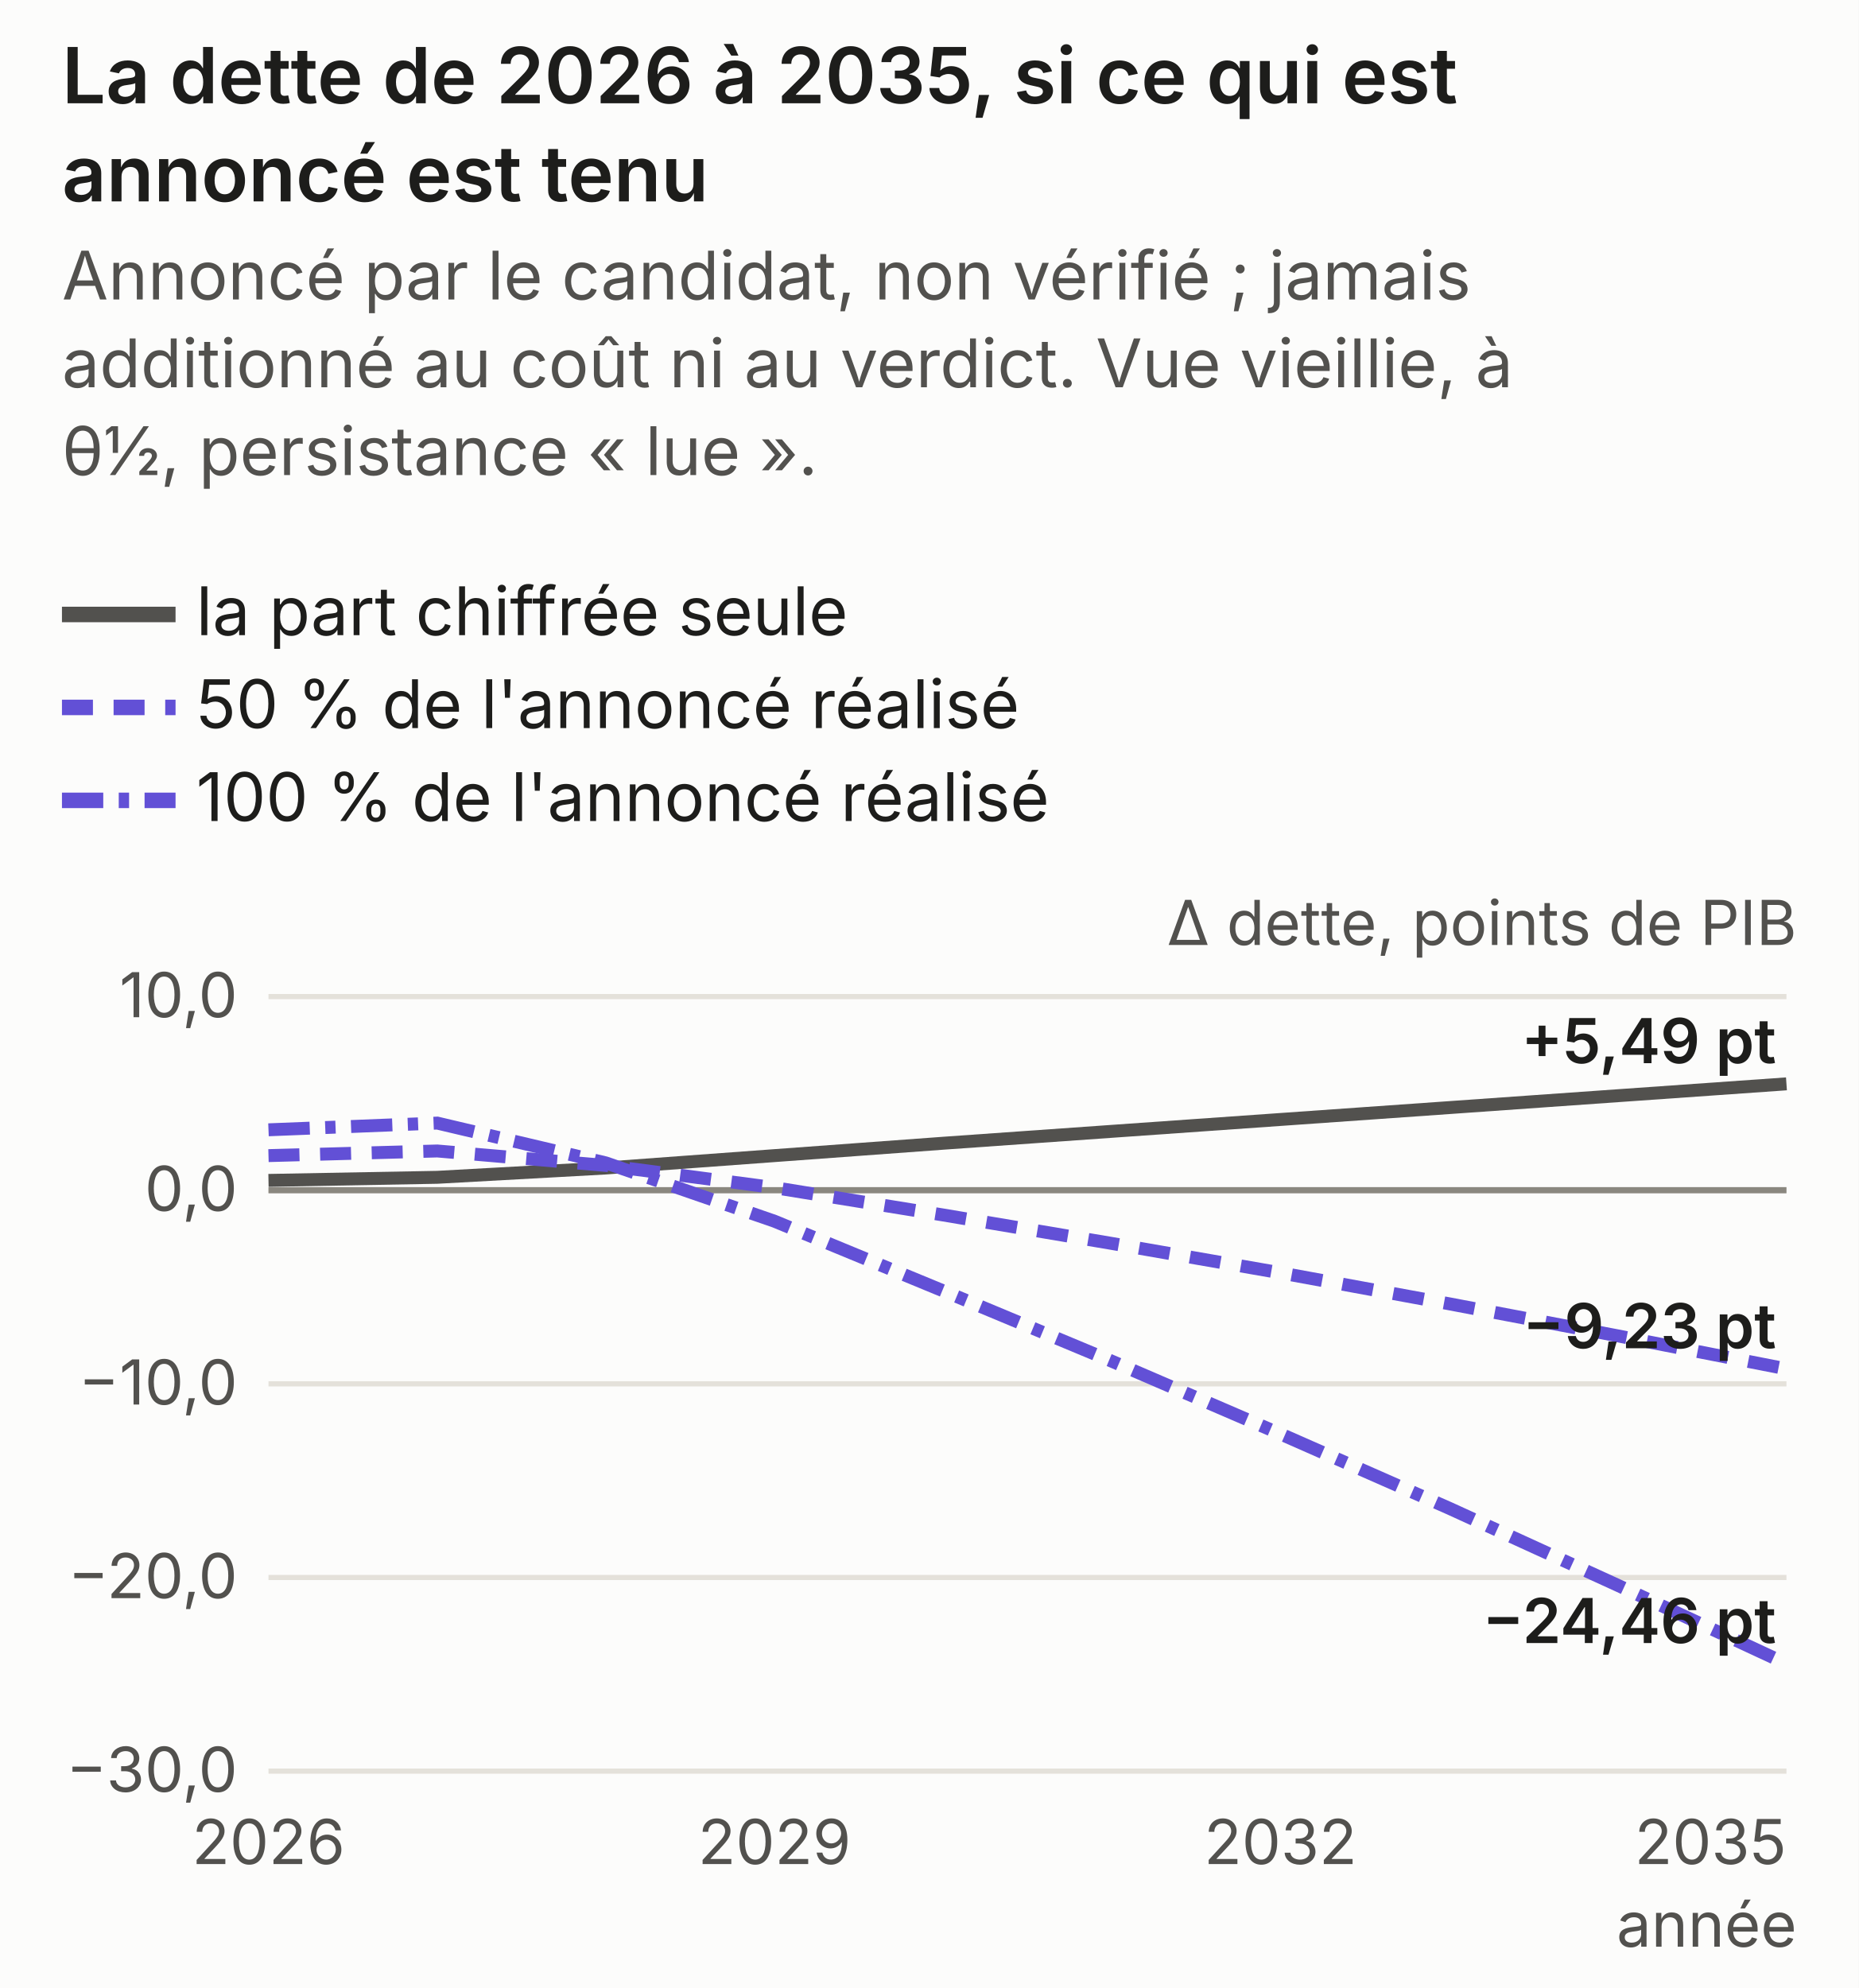
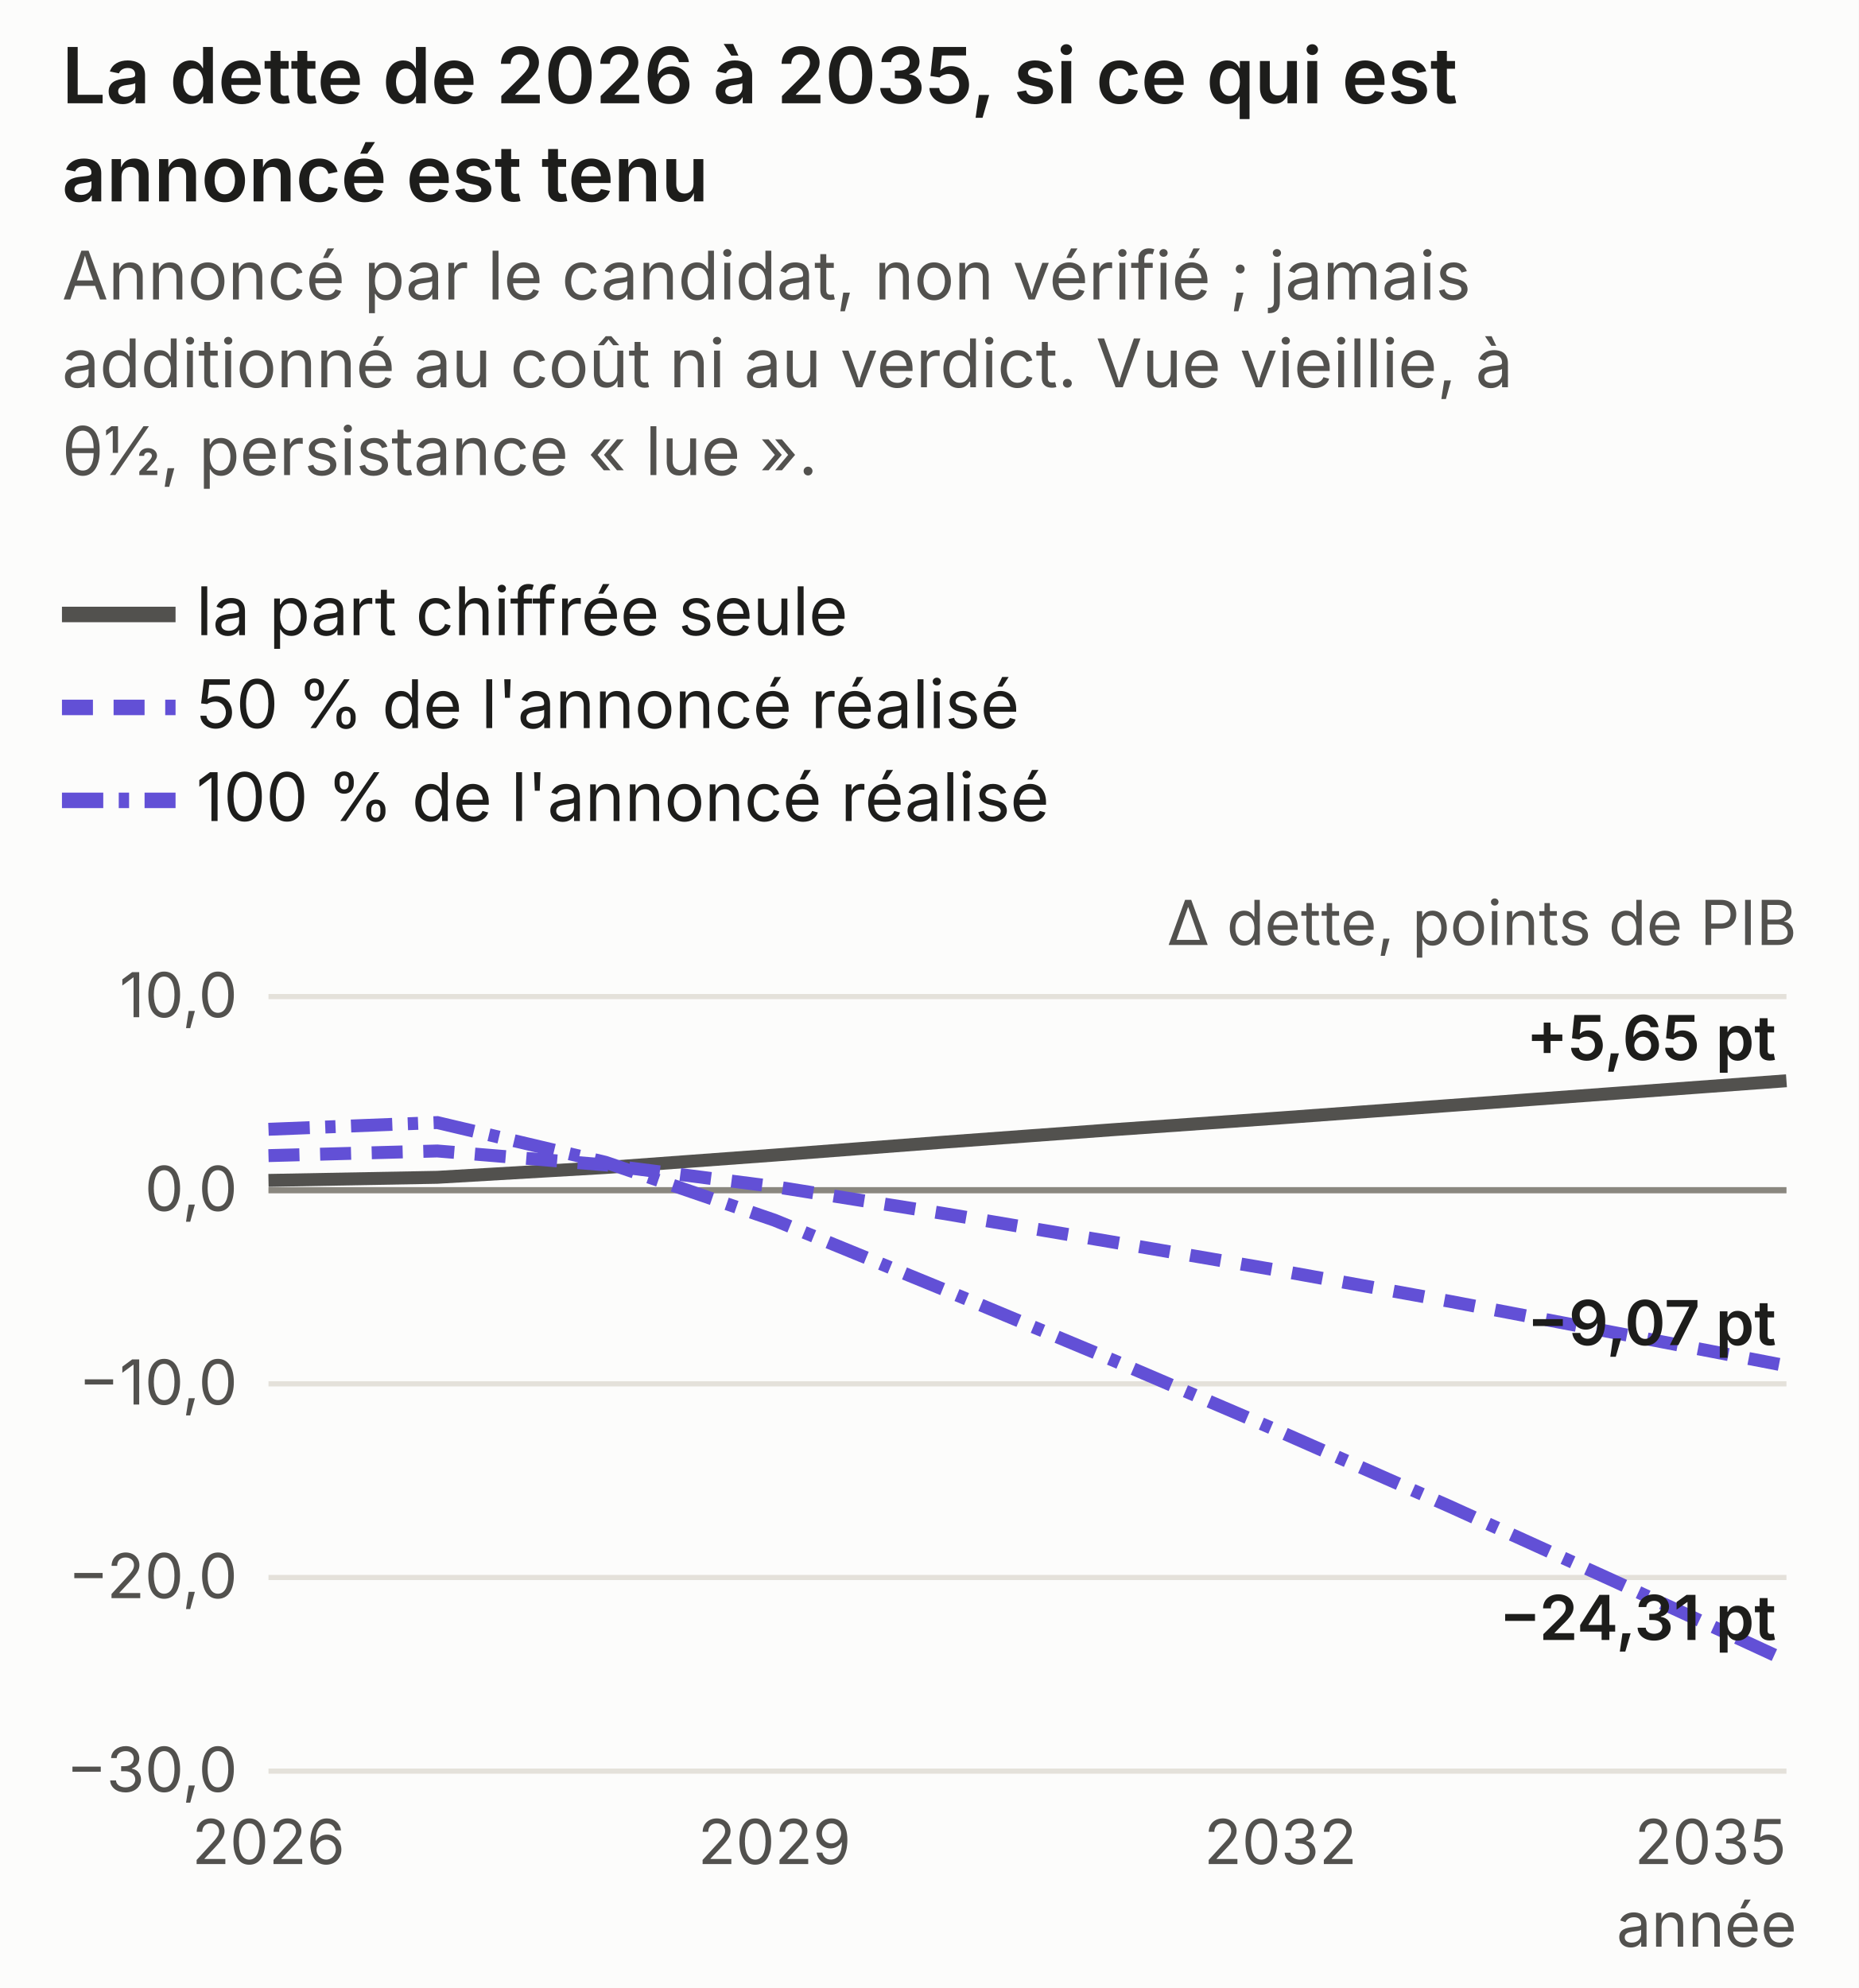
<svg xmlns="http://www.w3.org/2000/svg" viewBox="0 0 360 385" width="360" height="385" role="img" aria-labelledby="pres2027_lisnard_programme-annoncee-t pres2027_lisnard_programme-annoncee-d" font-size="13">
  <style>.g-fond{fill:#fcfcfb}.g-encre{fill:#1d1d1b}.g-doux{fill:#52514e}
.g-axe{stroke:#8a877f}.g-grille{stroke:#e4e1da}.g-zero{stroke:#52514e}
.g-s1{stroke:#2a78d6}.g-s2{stroke:#eb6834}.g-s3{stroke:#1baf7a}.g-s4{stroke:#6250d6}
.g-f1{fill:#2a78d6}.g-f2{fill:#eb6834}.g-f3{fill:#1baf7a}.g-f4{fill:#6250d6}
.g-bande{fill:#2a78d6;fill-opacity:.16}.g-plus{fill:#2a78d6}.g-moins{fill:#e34948}
.g-total{fill:#52514e}.g-lien{stroke:#8a877f}.g-sur{fill:#ffffff}
@media (prefers-color-scheme: dark){
.g-fond{fill:#1a1a19}.g-encre{fill:#ece9e2}.g-doux{fill:#c3c2b7}
.g-axe{stroke:#8f8b80}.g-grille{stroke:#33322f}.g-zero{stroke:#c3c2b7}
.g-s1{stroke:#3987e5}.g-s2{stroke:#d95926}.g-s3{stroke:#199e70}.g-s4{stroke:#9085e9}
.g-f1{fill:#3987e5}.g-f2{fill:#d95926}.g-f3{fill:#199e70}.g-f4{fill:#9085e9}
.g-bande{fill:#3987e5;fill-opacity:.24}.g-plus{fill:#3987e5}.g-moins{fill:#e66767}
.g-total{fill:#6b6862}.g-lien{stroke:#8f8b80}}
text{font-family:system-ui,-apple-system,"Segoe UI",sans-serif}</style>
  <rect class="g-fond" fill="#fcfcfb" x="0" y="0" width="360" height="385" />
  <text class="g-encre" fill="#1d1d1b" x="12" y="20" text-anchor="start" font-size="15" font-weight="600">La dette de 2026 à 2035, si ce qui est</text>
  <text class="g-encre" fill="#1d1d1b" x="12" y="39" text-anchor="start" font-size="15" font-weight="600">annoncé est tenu</text>
  <text class="g-doux" fill="#52514e" x="12" y="58" text-anchor="start">Annoncé par le candidat, non vérifié ; jamais</text>
  <text class="g-doux" fill="#52514e" x="12" y="75" text-anchor="start">additionné au coût ni au verdict. Vue vieillie, à</text>
  <text class="g-doux" fill="#52514e" x="12" y="92" text-anchor="start">θ½, persistance « lue ».</text>
  <line class="g-zero" stroke="#52514e" stroke-width="3" x1="12" y1="119" x2="34" y2="119" />
  <text class="g-encre" fill="#1d1d1b" x="38" y="123" text-anchor="start">la part chiffrée seule</text>
  <line class="g-s4" stroke="#6250d6" stroke-width="3" stroke-dasharray="6 4" x1="12" y1="137" x2="34" y2="137" />
  <text class="g-encre" fill="#1d1d1b" x="38" y="141" text-anchor="start">50 % de l'annoncé réalisé</text>
  <line class="g-s4" stroke="#6250d6" stroke-width="3" stroke-dasharray="8 3 2 3" x1="12" y1="155" x2="34" y2="155" />
  <text class="g-encre" fill="#1d1d1b" x="38" y="159" text-anchor="start">100 % de l'annoncé réalisé</text>
  <text class="g-doux" fill="#52514e" x="348" y="183" text-anchor="end" font-size="12">Δ dette, points de PIB</text>
  <line class="g-grille" stroke="#e4e1da" stroke-width="1" x1="52" y1="343" x2="346" y2="343" />
  <text class="g-doux" fill="#52514e" x="46" y="347" text-anchor="end" font-size="12">−30,0</text>
  <line class="g-grille" stroke="#e4e1da" stroke-width="1" x1="52" y1="305.5" x2="346" y2="305.5" />
  <text class="g-doux" fill="#52514e" x="46" y="309.5" text-anchor="end" font-size="12">−20,0</text>
  <line class="g-grille" stroke="#e4e1da" stroke-width="1" x1="52" y1="268" x2="346" y2="268" />
  <text class="g-doux" fill="#52514e" x="46" y="272" text-anchor="end" font-size="12">−10,0</text>
  <line class="g-grille" stroke="#e4e1da" stroke-width="1" x1="52" y1="230.5" x2="346" y2="230.5" />
  <text class="g-doux" fill="#52514e" x="46" y="234.5" text-anchor="end" font-size="12">0,0</text>
  <line class="g-grille" stroke="#e4e1da" stroke-width="1" x1="52" y1="193" x2="346" y2="193" />
  <text class="g-doux" fill="#52514e" x="46" y="197" text-anchor="end" font-size="12">10,0</text>
  <line class="g-axe" stroke="#8a877f" stroke-width="1.2" x1="52" y1="230.5" x2="346" y2="230.5" />
-   <polyline class="g-zero" stroke="#52514e" fill="none" stroke-width="2.5" points="52,228.6 84.7,228 117.3,226.2 150,223.8 182.7,221.4 215.3,219.1 248,216.8 280.7,214.5 313.3,212.2 346,209.9" />
-   <polyline class="g-s4" stroke="#6250d6" fill="none" stroke-width="2.5" stroke-dasharray="6 4" points="52,223.8 84.7,222.9 117.3,225.7 150,230 182.7,235.3 215.3,240.8 248,246.5 280.7,252.5 313.3,258.7 346,265.1" />
-   <polyline class="g-s4" stroke="#6250d6" fill="none" stroke-width="2.5" stroke-dasharray="8 3 2 3" points="52,218.8 84.7,217.5 117.3,225.2 150,236.5 182.7,250 215.3,263.6 248,277.7 280.7,292.1 313.3,307 346,322.2" />
-   <text class="g-encre" fill="#1d1d1b" x="344" y="205.9" text-anchor="end" font-size="12" font-weight="600">+5,49 pt</text>
-   <text class="g-encre" fill="#1d1d1b" x="344" y="261.1" text-anchor="end" font-size="12" font-weight="600">−9,23 pt</text>
-   <text class="g-encre" fill="#1d1d1b" x="344" y="318.2" text-anchor="end" font-size="12" font-weight="600">−24,46 pt</text>
+   <polyline class="g-zero" stroke="#52514e" fill="none" stroke-width="2.5" points="52,228.6 84.7,228 117.3,226.1 150,223.7 182.7,221.2 215.3,218.8 248,216.5 280.7,214.1 313.3,211.7 346,209.3" />
+   <polyline class="g-s4" stroke="#6250d6" fill="none" stroke-width="2.5" stroke-dasharray="6 4" points="52,223.8 84.7,222.9 117.3,225.6 150,229.8 182.7,235 215.3,240.5 248,246.1 280.7,252 313.3,258.2 346,264.5" />
+   <polyline class="g-s4" stroke="#6250d6" fill="none" stroke-width="2.5" stroke-dasharray="8 3 2 3" points="52,218.7 84.7,217.4 117.3,225.1 150,236.3 182.7,249.7 215.3,263.3 248,277.3 280.7,291.7 313.3,306.5 346,321.6" />
+   <text class="g-encre" fill="#1d1d1b" x="344" y="205.3" text-anchor="end" font-size="12" font-weight="600">+5,65 pt</text>
+   <text class="g-encre" fill="#1d1d1b" x="344" y="260.5" text-anchor="end" font-size="12" font-weight="600">−9,07 pt</text>
+   <text class="g-encre" fill="#1d1d1b" x="344" y="317.6" text-anchor="end" font-size="12" font-weight="600">−24,31 pt</text>
  <text class="g-doux" fill="#52514e" x="52" y="361" text-anchor="middle" font-size="12">2026</text>
  <text class="g-doux" fill="#52514e" x="150" y="361" text-anchor="middle" font-size="12">2029</text>
  <text class="g-doux" fill="#52514e" x="248" y="361" text-anchor="middle" font-size="12">2032</text>
  <text class="g-doux" fill="#52514e" x="346" y="361" text-anchor="end" font-size="12">2035</text>
  <text class="g-doux" fill="#52514e" x="348" y="377" text-anchor="end" font-size="12">année</text>
</svg>
